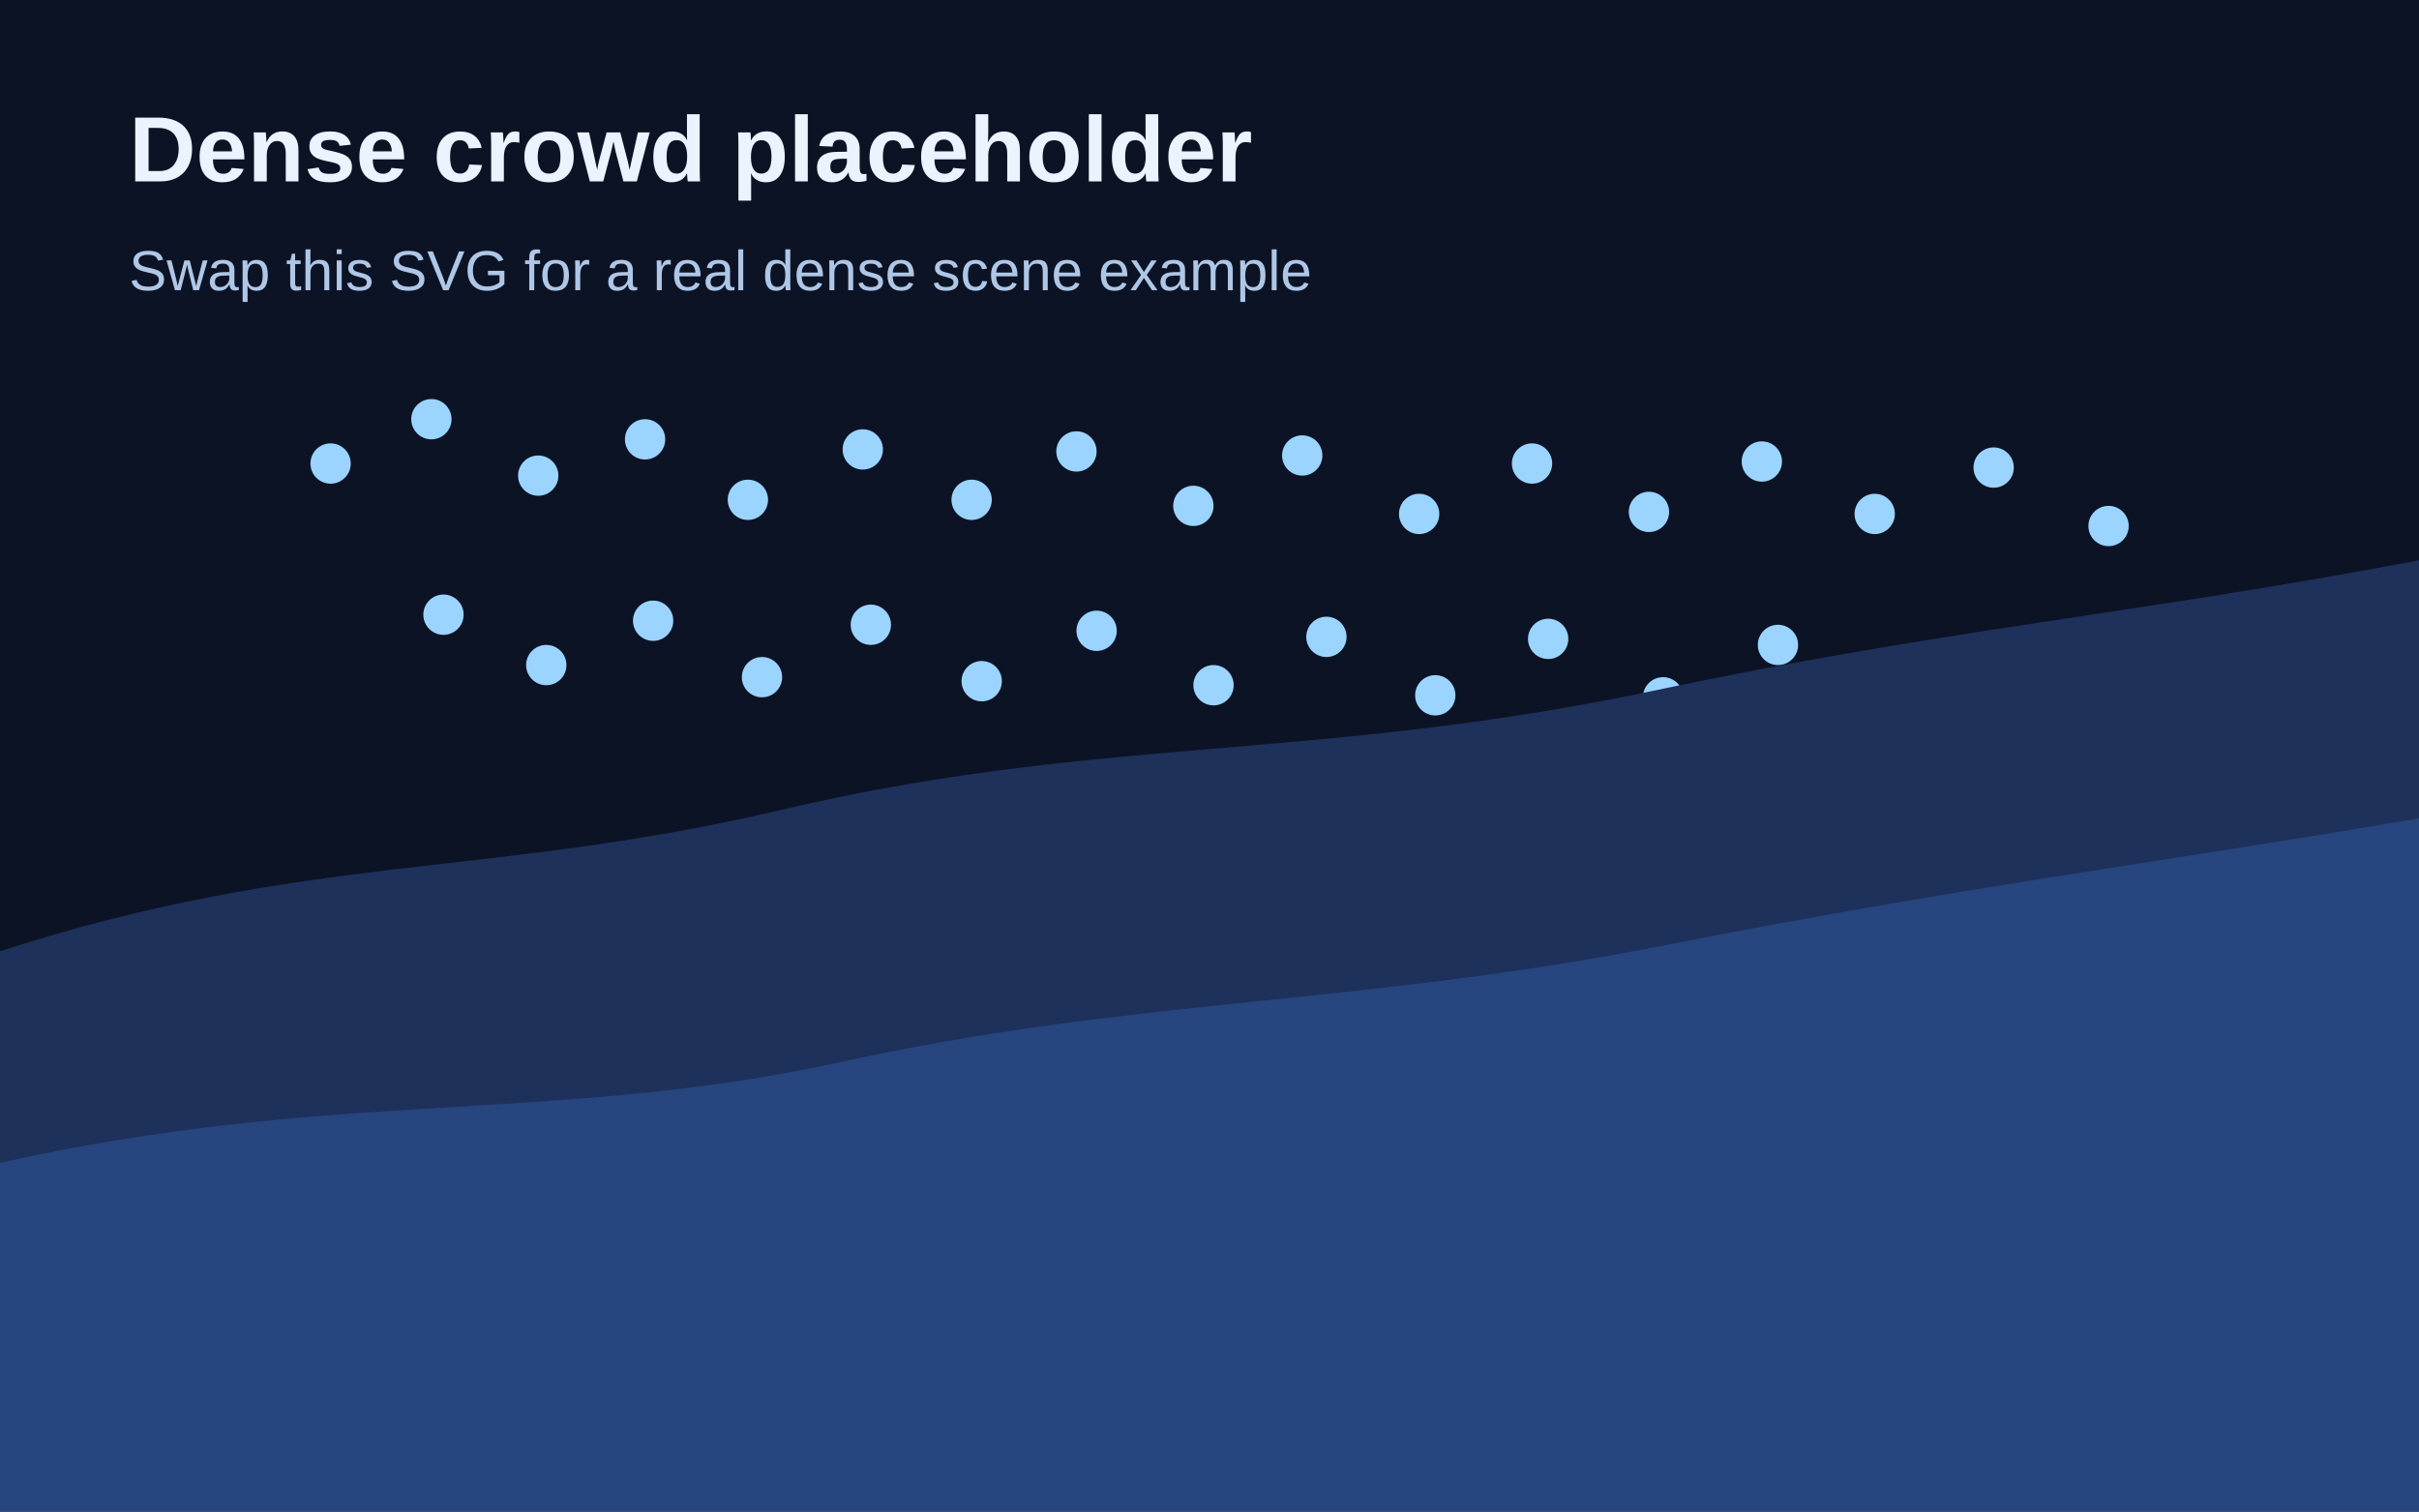
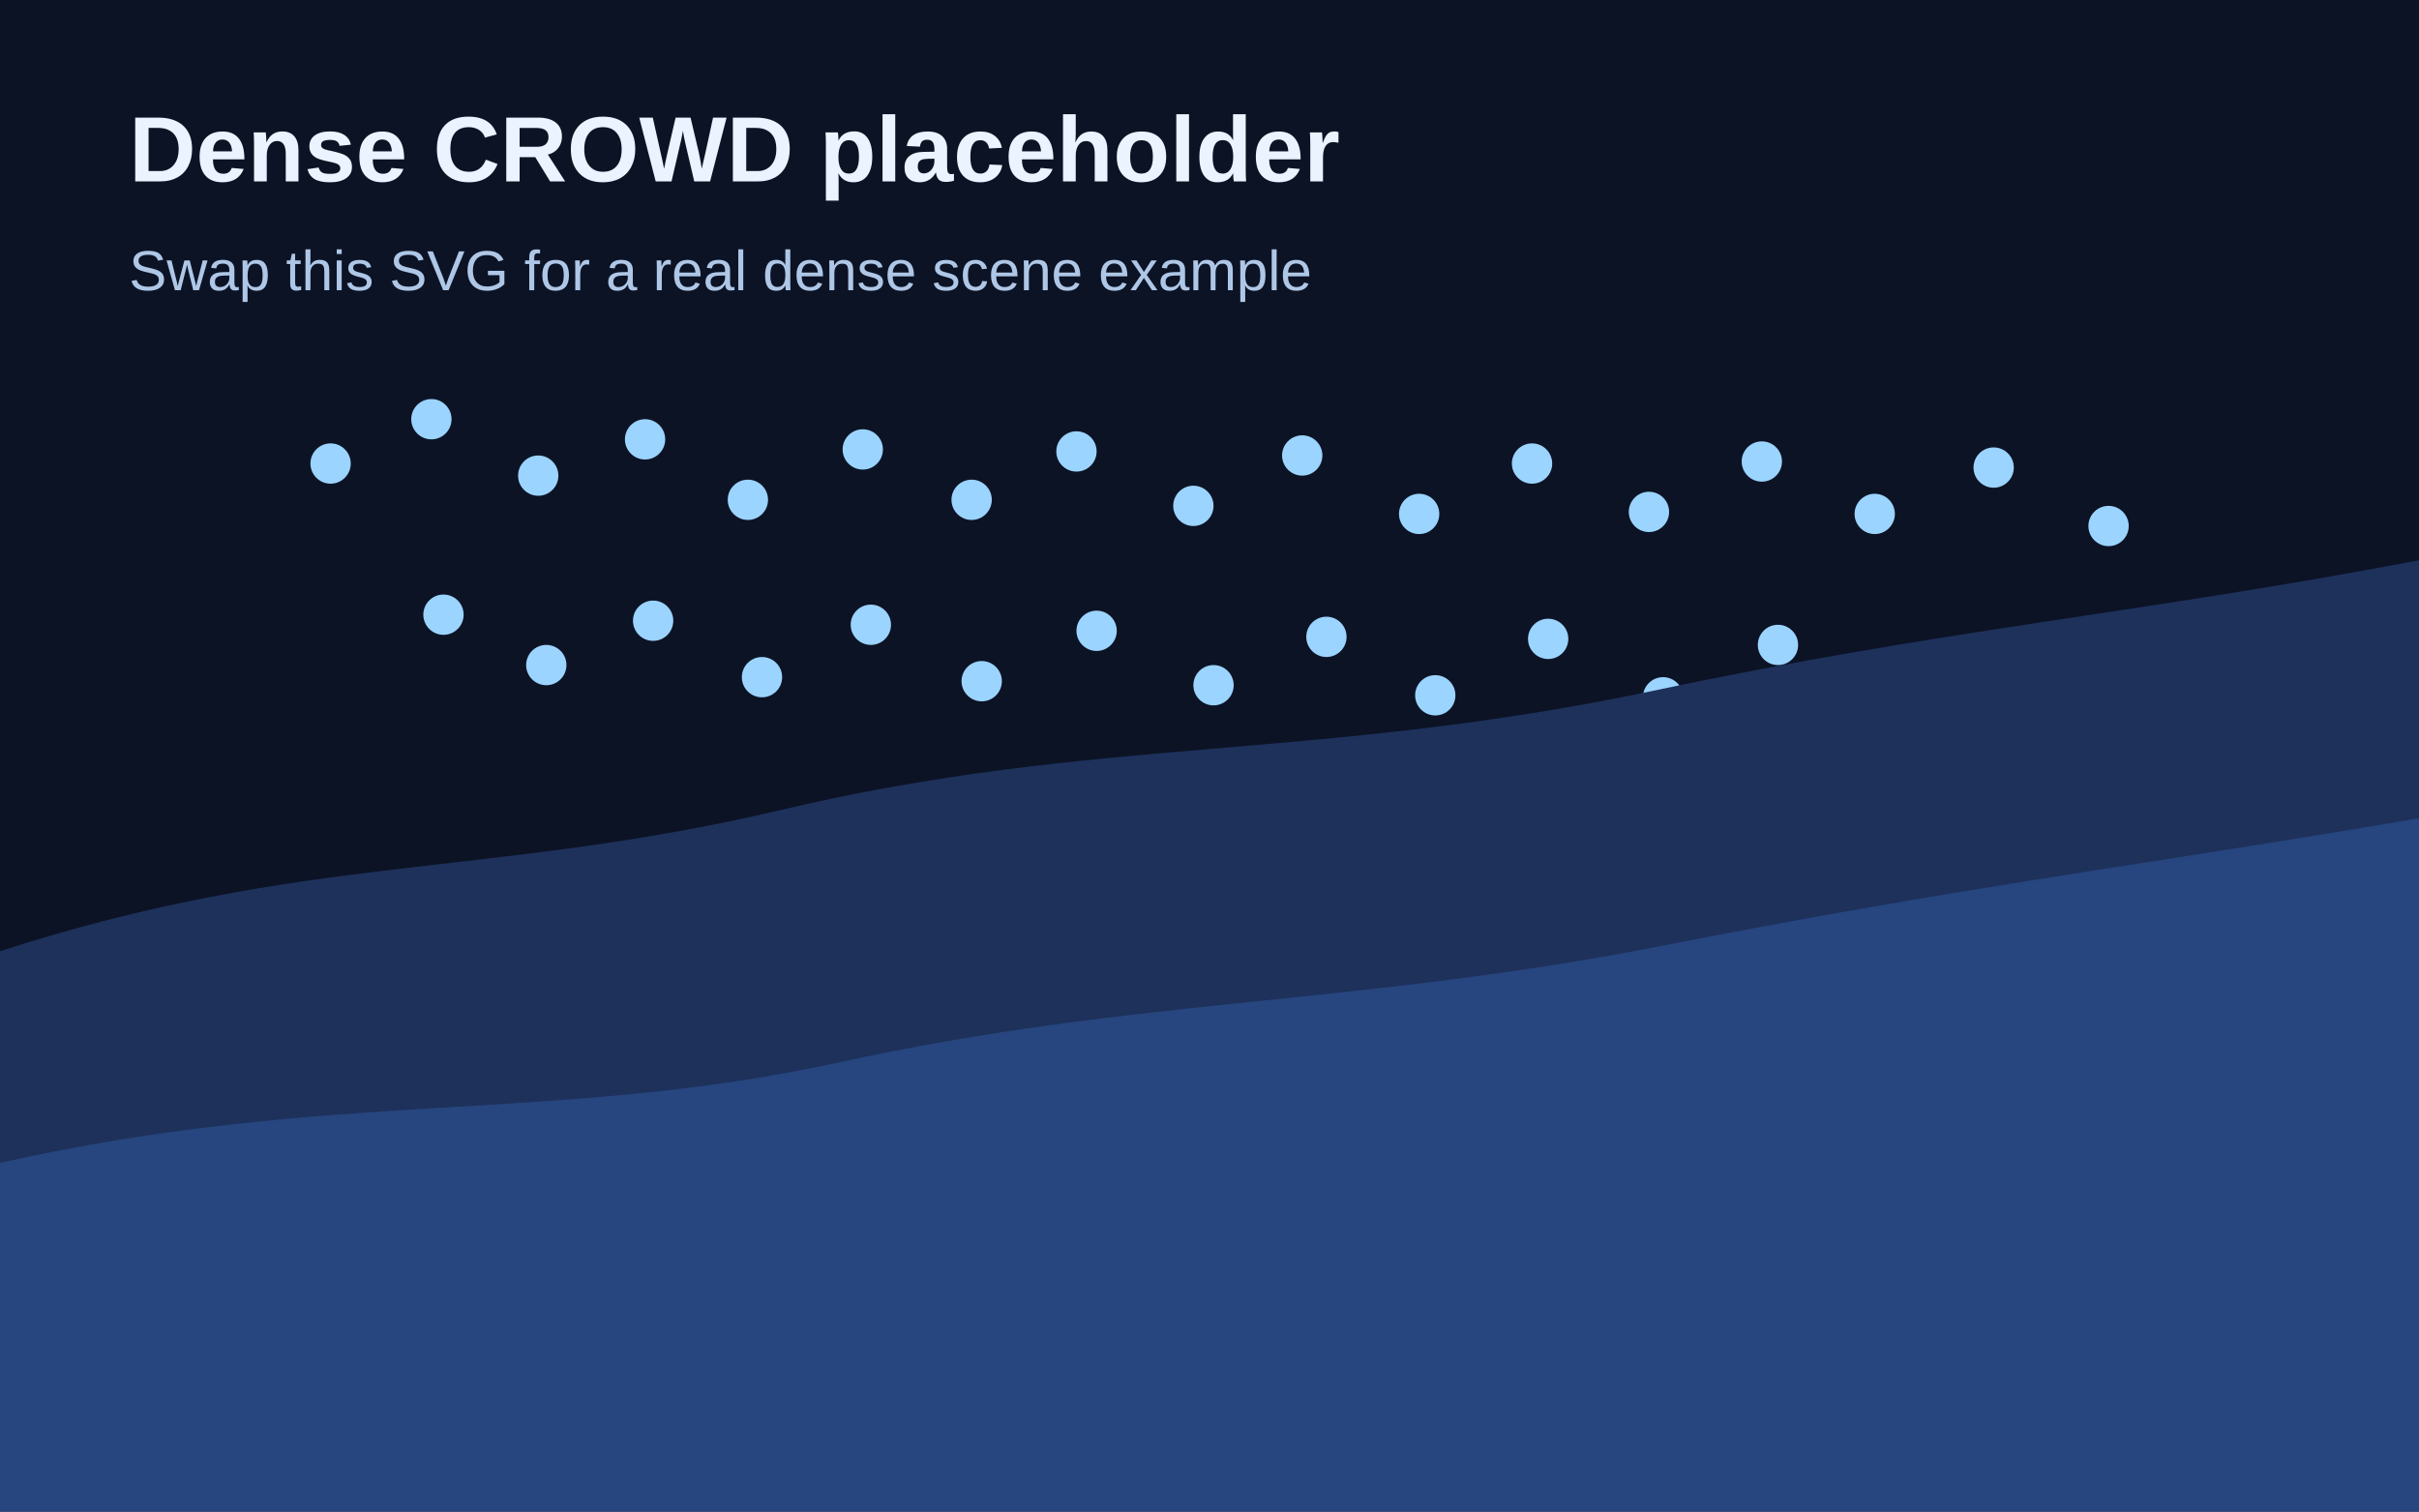
<svg xmlns="http://www.w3.org/2000/svg" viewBox="0 0 1200 750" fill="none">
  <rect width="1200" height="750" fill="#0C1325" />
  <g fill="#9BD4FF">
    <circle cx="164" cy="230" r="10" />
    <circle cx="214" cy="208" r="10" />
    <circle cx="267" cy="236" r="10" />
    <circle cx="320" cy="218" r="10" />
    <circle cx="371" cy="248" r="10" />
    <circle cx="428" cy="223" r="10" />
    <circle cx="482" cy="248" r="10" />
    <circle cx="534" cy="224" r="10" />
    <circle cx="592" cy="251" r="10" />
    <circle cx="646" cy="226" r="10" />
    <circle cx="704" cy="255" r="10" />
    <circle cx="760" cy="230" r="10" />
    <circle cx="818" cy="254" r="10" />
    <circle cx="874" cy="229" r="10" />
    <circle cx="930" cy="255" r="10" />
    <circle cx="989" cy="232" r="10" />
    <circle cx="1046" cy="261" r="10" />
    <circle cx="220" cy="305" r="10" />
    <circle cx="271" cy="330" r="10" />
    <circle cx="324" cy="308" r="10" />
    <circle cx="378" cy="336" r="10" />
    <circle cx="432" cy="310" r="10" />
    <circle cx="487" cy="338" r="10" />
    <circle cx="544" cy="313" r="10" />
    <circle cx="602" cy="340" r="10" />
    <circle cx="658" cy="316" r="10" />
    <circle cx="712" cy="345" r="10" />
    <circle cx="768" cy="317" r="10" />
    <circle cx="825" cy="346" r="10" />
    <circle cx="882" cy="320" r="10" />
    <circle cx="940" cy="348" r="10" />
    <circle cx="996" cy="324" r="10" />
  </g>
  <path d="M0 472C151 423 242 436 387 402C543 365 652 378 819 343C965 312 1058 305 1200 278V750H0V472Z" fill="#1D315B" />
  <path d="M0 577C165 540 275 558 417 527C563 495 674 499 826 469C973 440 1072 428 1200 406V750H0V577Z" fill="#27457E" />
-   <text x="64" y="90" fill="#EAF3FF" font-family="Arial, sans-serif" font-size="46" font-weight="700">Dense crowd placeholder</text>
+   <text x="64" y="90" fill="#EAF3FF" font-family="Arial, sans-serif" font-size="46" font-weight="700">Dense CROWD placeholder</text>
  <text x="64" y="144" fill="#AFC7E6" font-family="Arial, sans-serif" font-size="28">Swap this SVG for a real dense scene example</text>
</svg>
